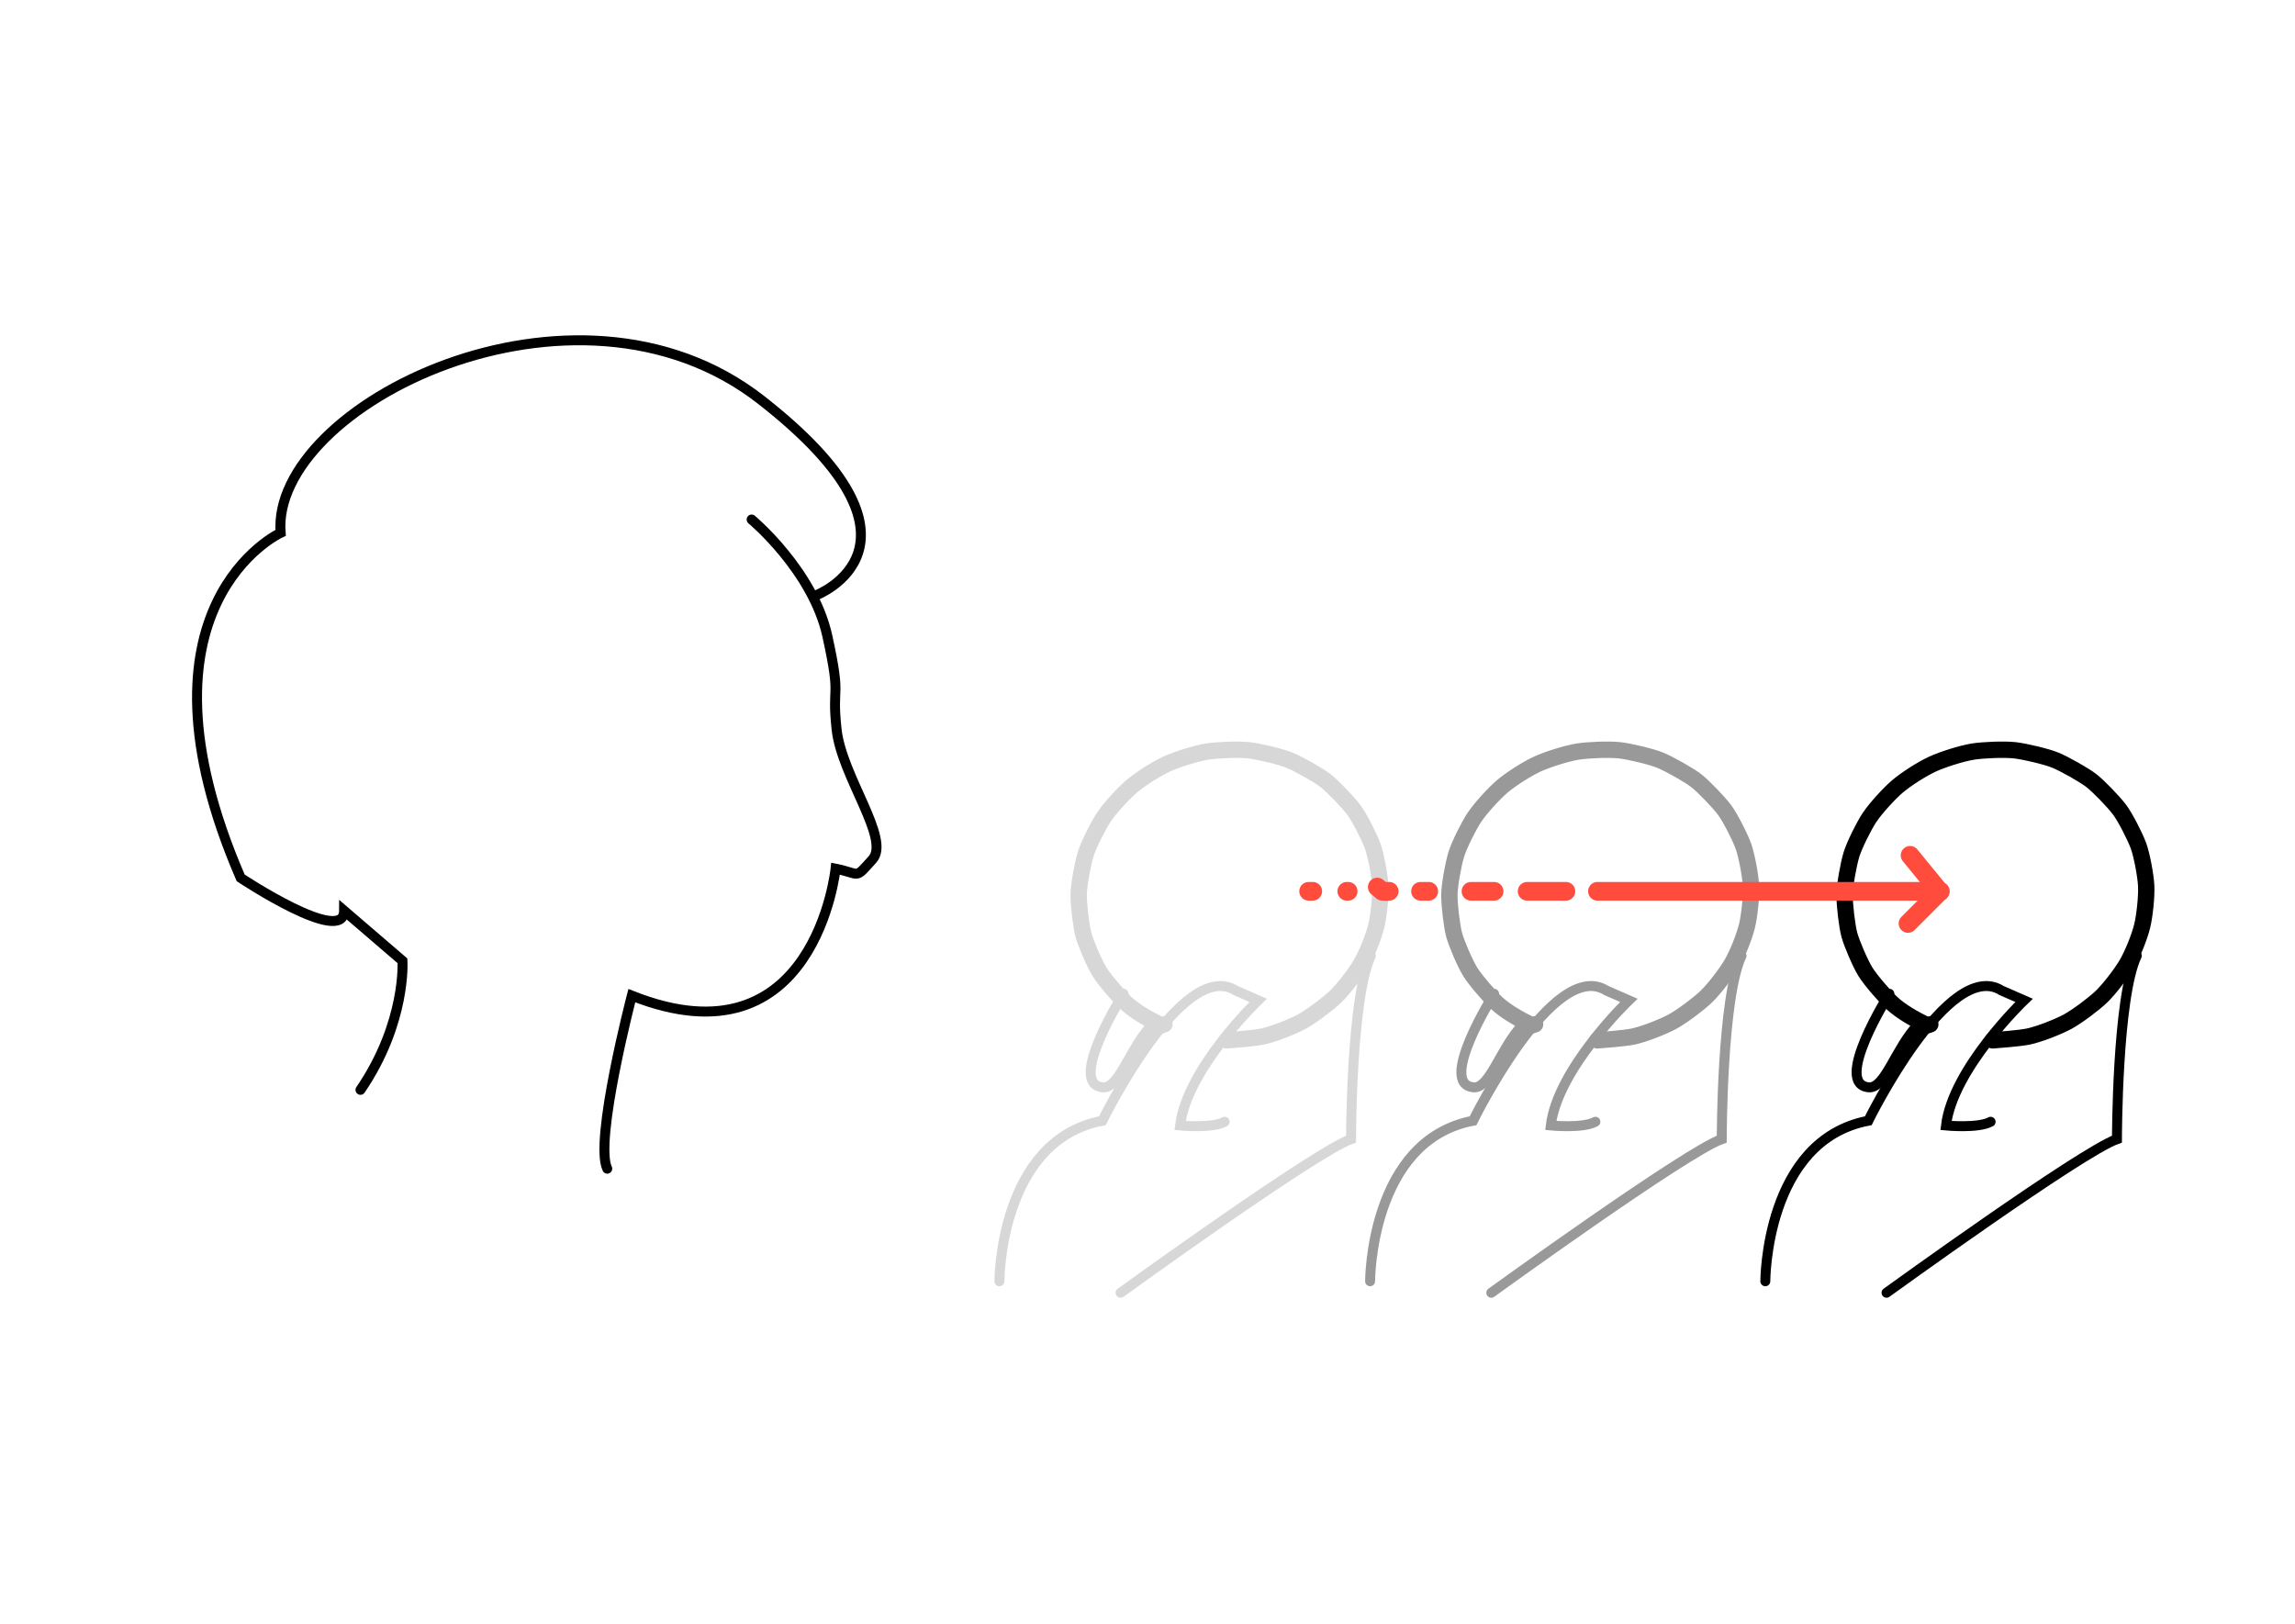
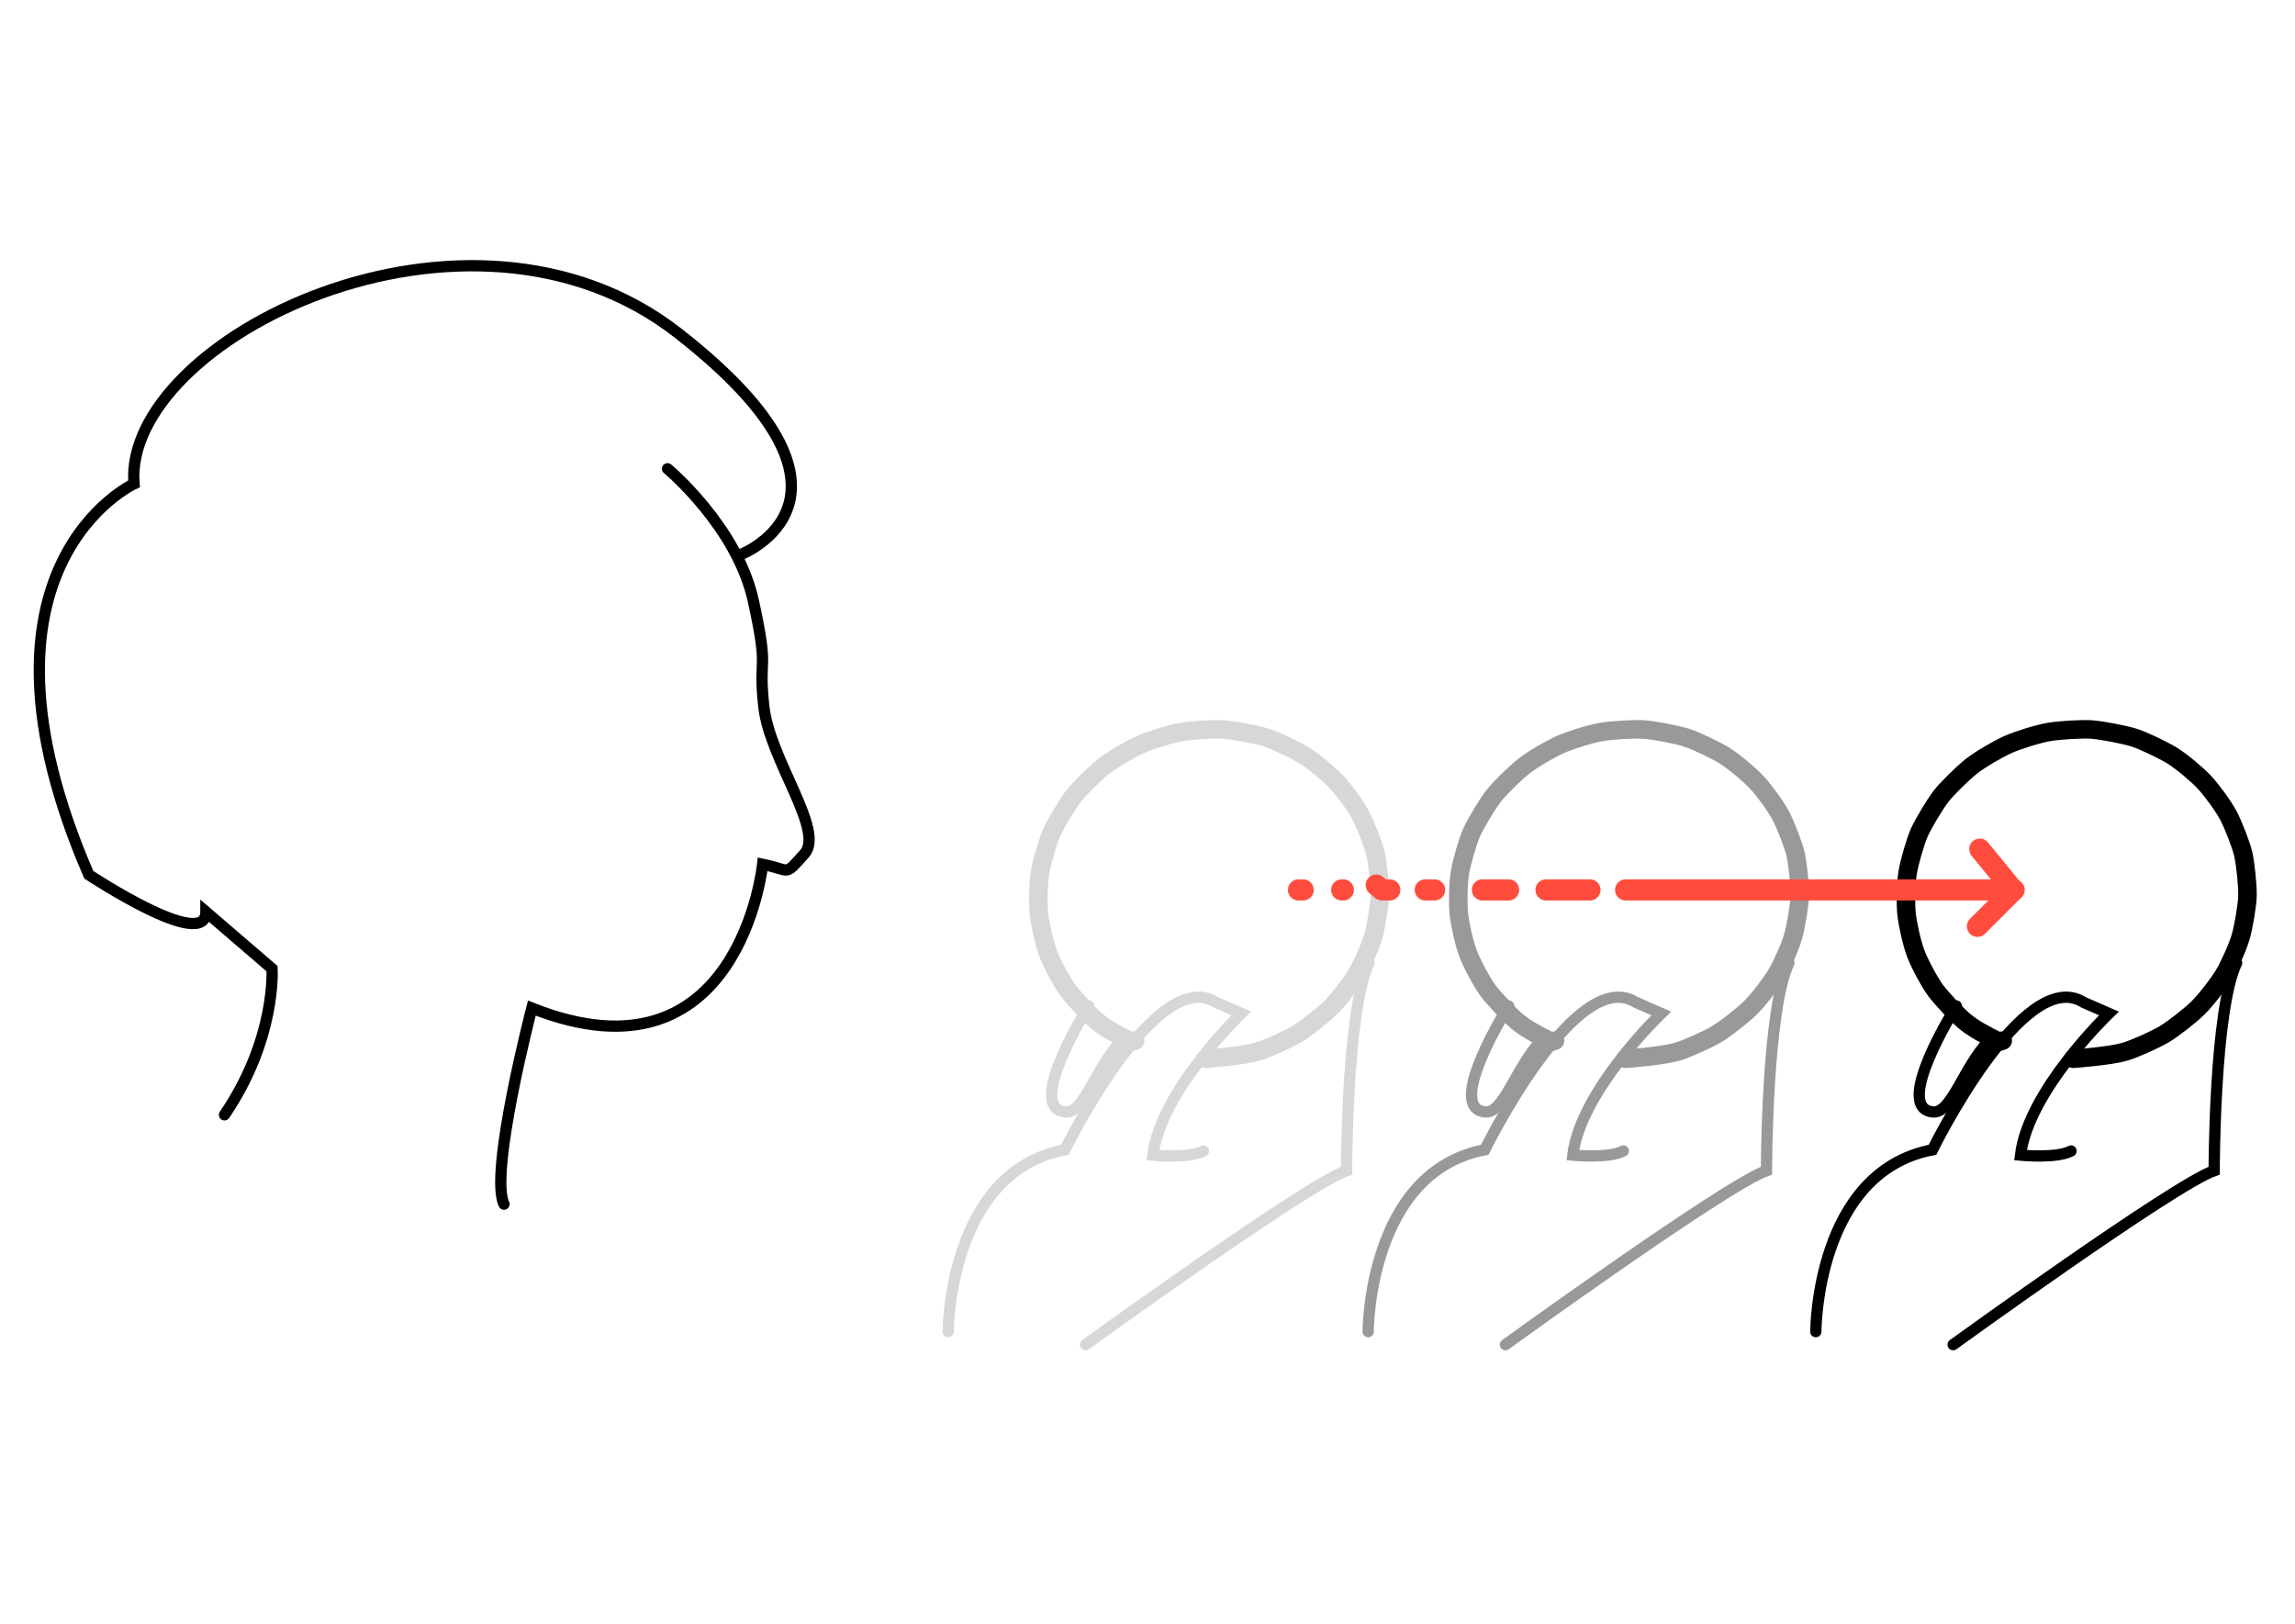
<svg xmlns="http://www.w3.org/2000/svg" width="842.00" height="595.50" viewBox="0.00 0.00 1684.00 1191.00">
  <g stroke-linecap="round" id="baseF">
-     <path d="M551.52,381.19 C551.52,381.19 596.59,418.75 607.11,466.84 C617.63,514.92 610.12,500.65 613.87,535.21 C617.63,569.77 653.69,615.60 640.17,630.62 C626.65,645.65 631.91,641.14 613.12,637.38 C613.12,637.38 598.10,783.89 463.61,730.55 C463.61,730.55 435.81,837.23 445.58,857.52" fill="none" stroke="rgb(0, 0, 0)" stroke-width="7.30" stroke-opacity="1.00" stroke-linejoin="miter" />
-     <path d="M598.85,436.78 C598.85,436.78 695.02,399.97 558.28,293.28 C421.54,186.60 198.40,297.79 205.91,390.95 C205.91,390.95 90.21,444.30 176.61,644.15 C176.61,644.15 252.49,694.48 252.49,668.19 C252.49,668.19 295.32,705.00 295.32,705.00 C295.32,705.00 298.32,750.08 264.51,799.67" fill="none" stroke="rgb(0, 0, 0)" stroke-width="7.30" stroke-opacity="1.00" stroke-linejoin="miter" />
+     <path d="M489.82,343.94 C489.82,343.94 540.89,386.50 552.80,440.96 C564.72,495.43 556.21,479.26 560.46,518.41 C564.72,557.56 605.57,609.48 590.25,626.50 C574.93,643.52 580.89,638.41 559.61,634.16 C559.61,634.16 542.59,800.11 390.25,739.69 C390.25,739.69 358.76,860.54 369.82,883.52" fill="none" stroke="rgb(0, 0, 0)" stroke-width="8.27" stroke-opacity="1.00" stroke-linejoin="miter" />
+     <path d="M543.44,406.92 C543.44,406.92 652.38,365.22 497.48,244.37 C342.59,123.51 89.82,249.47 98.33,355.01 C98.33,355.01 -32.73,415.43 65.14,641.82 C65.14,641.82 151.10,698.84 151.10,669.05 C151.10,669.05 199.61,710.75 199.61,710.75 C199.61,710.75 203.01,761.82 164.72,817.99" fill="none" stroke="rgb(0, 0, 0)" stroke-width="8.27" stroke-opacity="1.00" stroke-linejoin="miter" />
  </g>
  <g stroke-linecap="round" id="baseF_Near" opacity="0.16">
-     <path d="M854.40,751.60 C854.40,751.60 852.06,752.35 852.06,752.35 C841.73,747.23 833.16,742.28 826.54,736.31 C820.96,731.23 810.49,719.01 806.81,713.08 C802.90,706.73 796.73,692.30 794.99,685.87 C793.26,679.37 791.43,663.93 791.50,656.33 C791.58,649.74 794.35,634.08 796.59,626.87 C798.84,619.73 805.58,606.19 809.84,599.76 C814.53,592.75 824.41,582.05 830.22,577.09 C836.74,571.56 848.31,564.19 856.13,560.58 C863.12,557.38 877.14,552.85 885.61,551.48 C893.37,550.25 908.81,549.66 916.42,550.51 C924.10,551.40 939.94,555.20 946.17,557.77 C953.34,560.76 967.24,568.64 972.56,572.73 C977.85,576.84 988.84,588.20 993.42,594.29 C997.36,599.59 1004.63,613.64 1007.18,620.66 C1009.68,627.62 1012.39,642.24 1012.80,649.78 C1013.22,658.03 1011.63,672.17 1009.88,679.41 C1007.89,687.52 1002.88,699.96 998.65,707.27 C994.86,713.80 986.10,725.37 980.02,731.26 C974.34,736.73 962.21,745.78 955.33,749.56 C948.03,753.55 933.57,759.13 925.92,760.64 C919.39,761.91 904.40,763.03 900.14,763.35" fill="none" stroke="rgb(0, 0, 0)" stroke-width="12.00" stroke-opacity="1.00" stroke-linejoin="round" />
-     <path d="M733.33,940.11 C733.33,940.11 733.33,836.78 808.89,822.33 C808.89,822.33 867.78,702.33 906.67,726.78 C906.67,726.78 923.18,734.00 923.18,734.00 C923.18,734.00 870.91,784.00 865.91,825.82 C865.91,825.82 889.55,828.09 898.64,823.09" fill="none" stroke="rgb(0, 0, 0)" stroke-width="7.30" stroke-opacity="1.00" stroke-linejoin="miter" />
-     <path d="M822.27,948.55 C822.27,948.55 965.45,844.91 991.36,835.82 C991.36,835.82 991.36,731.73 1005.91,701.27" fill="none" stroke="rgb(0, 0, 0)" stroke-width="7.30" stroke-opacity="1.00" stroke-linejoin="miter" />
-     <path d="M824.36,729.18 C824.36,729.18 782.35,795.74 809.36,797.82 C821.18,798.73 828.91,769.18 845.27,751.91" fill="none" stroke="rgb(0, 0, 0)" stroke-width="7.30" stroke-opacity="1.00" stroke-linejoin="miter" />
+     <path d="M832.92,763.54 C832.92,763.54 830.27,764.39 830.27,764.39 C819.38,758.98 811.31,754.70 804.70,749.13 C798.99,744.27 788.26,732.87 783.59,726.62 C779.18,720.69 771.99,707.20 769.15,699.76 C766.21,691.97 763.10,677.92 762.33,670.42 C761.58,662.96 761.78,648.55 763.17,640.14 C764.45,632.54 768.96,616.88 771.75,610.75 C775.04,603.61 782.92,590.50 787.71,584.18 C791.84,578.78 803.72,567.15 809.95,562.25 C816.85,556.85 829.78,549.40 836.91,546.24 C844.04,543.11 858.29,538.55 866.98,537.06 C874.84,535.74 891.57,534.74 898.43,535.29 C906.41,535.96 921.61,538.88 929.22,541.21 C935.74,543.23 950.64,550.32 957.27,554.43 C964.59,558.99 975.67,568.42 980.84,573.92 C986.00,579.44 994.61,591.03 998.59,598.52 C1002.17,605.31 1008.00,620.34 1009.44,626.82 C1011.09,634.37 1012.61,649.29 1012.52,657.05 C1012.42,663.70 1009.74,679.71 1007.61,687.15 C1005.23,695.37 999.15,708.64 995.22,715.20 C991.27,721.77 982.33,733.49 976.16,739.58 C970.43,745.21 957.81,755.08 951.41,758.87 C944.49,762.93 930.20,769.42 922.56,771.69 C911.92,774.81 887.19,776.66 884.73,776.85" fill="none" stroke="rgb(0, 0, 0)" stroke-width="13.59" stroke-opacity="1.00" stroke-linejoin="round" />
+     <path d="M695.78,977.08 C695.78,977.08 695.78,860.02 781.37,843.66 C781.37,843.66 848.08,707.73 892.13,735.42 C892.13,735.42 910.84,743.60 910.84,743.60 C910.84,743.60 851.63,800.24 845.96,847.61 C845.96,847.61 872.74,850.18 883.03,844.52" fill="none" stroke="rgb(0, 0, 0)" stroke-width="8.27" stroke-opacity="1.00" stroke-linejoin="miter" />
+     <path d="M796.53,986.63 C796.53,986.63 958.72,869.24 988.07,858.94 C988.07,858.94 988.07,741.03 1004.55,706.53" fill="none" stroke="rgb(0, 0, 0)" stroke-width="8.27" stroke-opacity="1.00" stroke-linejoin="miter" />
+     <path d="M798.90,738.14 C798.90,738.14 751.30,813.54 781.91,815.89 C795.30,816.92 804.05,783.45 822.58,763.89" fill="none" stroke="rgb(0, 0, 0)" stroke-width="8.27" stroke-opacity="1.00" stroke-linejoin="miter" />
  </g>
  <g stroke-linecap="round" id="baseF_Middle" opacity="0.40">
-     <path d="M1126.40,751.60 C1126.40,751.60 1124.06,752.35 1124.06,752.35 C1113.73,747.23 1105.16,742.28 1098.54,736.31 C1092.96,731.23 1082.49,719.01 1078.81,713.08 C1074.90,706.73 1068.73,692.30 1066.99,685.87 C1065.26,679.37 1063.43,663.93 1063.50,656.33 C1063.58,649.74 1066.35,634.08 1068.59,626.87 C1070.84,619.73 1077.58,606.19 1081.84,599.76 C1086.53,592.75 1096.41,582.05 1102.22,577.09 C1108.74,571.56 1120.31,564.19 1128.13,560.58 C1135.12,557.38 1149.14,552.85 1157.61,551.48 C1165.37,550.25 1180.81,549.66 1188.42,550.51 C1196.10,551.40 1211.94,555.20 1218.17,557.77 C1225.34,560.76 1239.24,568.64 1244.56,572.73 C1249.85,576.84 1260.84,588.20 1265.42,594.29 C1269.36,599.59 1276.63,613.64 1279.18,620.66 C1281.68,627.62 1284.39,642.24 1284.80,649.78 C1285.22,658.03 1283.63,672.17 1281.88,679.41 C1279.89,687.52 1274.88,699.96 1270.65,707.27 C1266.86,713.80 1258.10,725.37 1252.02,731.26 C1246.34,736.73 1234.21,745.78 1227.33,749.56 C1220.03,753.55 1205.57,759.13 1197.92,760.64 C1191.39,761.91 1176.40,763.03 1172.14,763.35" fill="none" stroke="rgb(0, 0, 0)" stroke-width="12.00" stroke-opacity="1.00" stroke-linejoin="round" />
-     <path d="M1005.33,940.11 C1005.33,940.11 1005.33,836.78 1080.89,822.33 C1080.89,822.33 1139.78,702.33 1178.67,726.78 C1178.67,726.78 1195.18,734.00 1195.18,734.00 C1195.18,734.00 1142.91,784.00 1137.91,825.82 C1137.91,825.82 1161.55,828.09 1170.64,823.09" fill="none" stroke="rgb(0, 0, 0)" stroke-width="7.30" stroke-opacity="1.00" stroke-linejoin="miter" />
-     <path d="M1094.27,948.55 C1094.27,948.55 1237.45,844.91 1263.36,835.82 C1263.36,835.82 1263.36,731.73 1277.91,701.27" fill="none" stroke="rgb(0, 0, 0)" stroke-width="7.30" stroke-opacity="1.00" stroke-linejoin="miter" />
-     <path d="M1096.36,729.18 C1096.36,729.18 1054.35,795.74 1081.36,797.82 C1093.18,798.73 1100.91,769.18 1117.27,751.91" fill="none" stroke="rgb(0, 0, 0)" stroke-width="7.30" stroke-opacity="1.00" stroke-linejoin="miter" />
+     <path d="M1141.04,763.54 C1141.04,763.54 1138.38,764.39 1138.38,764.39 C1127.49,758.98 1119.43,754.70 1112.82,749.13 C1107.11,744.27 1096.37,732.87 1091.70,726.62 C1087.30,720.69 1080.11,707.20 1077.27,699.76 C1074.32,691.97 1071.22,677.92 1070.44,670.42 C1069.70,662.96 1069.89,648.55 1071.28,640.14 C1072.56,632.54 1077.07,616.88 1079.87,610.75 C1083.15,603.61 1091.03,590.50 1095.82,584.18 C1099.96,578.78 1111.84,567.15 1118.06,562.25 C1124.96,556.85 1137.89,549.40 1145.02,546.24 C1152.16,543.11 1166.41,538.55 1175.10,537.06 C1182.96,535.74 1199.69,534.74 1206.54,535.29 C1214.53,535.96 1229.73,538.88 1237.34,541.21 C1243.86,543.23 1258.76,550.32 1265.39,554.43 C1272.70,558.99 1283.78,568.42 1288.96,573.92 C1294.12,579.44 1302.73,591.03 1306.71,598.52 C1310.28,605.31 1316.12,620.34 1317.56,626.82 C1319.21,634.37 1320.72,649.29 1320.63,657.05 C1320.53,663.70 1317.86,679.71 1315.73,687.15 C1313.35,695.37 1307.27,708.64 1303.34,715.20 C1299.38,721.77 1290.45,733.49 1284.27,739.58 C1278.54,745.21 1265.93,755.08 1259.52,758.87 C1252.60,762.93 1238.32,769.42 1230.67,771.69 C1220.04,774.81 1195.31,776.66 1192.85,776.85" fill="none" stroke="rgb(0, 0, 0)" stroke-width="13.59" stroke-opacity="1.00" stroke-linejoin="round" />
+     <path d="M1003.90,977.08 C1003.90,977.08 1003.90,860.02 1089.48,843.66 C1089.48,843.66 1156.19,707.73 1200.25,735.42 C1200.25,735.42 1218.95,743.60 1218.95,743.60 C1218.95,743.60 1159.74,800.24 1154.08,847.61 C1154.08,847.61 1180.85,850.18 1191.15,844.52" fill="none" stroke="rgb(0, 0, 0)" stroke-width="8.27" stroke-opacity="1.00" stroke-linejoin="miter" />
+     <path d="M1104.65,986.63 C1104.65,986.63 1266.84,869.24 1296.19,858.94 C1296.19,858.94 1296.19,741.03 1312.66,706.53" fill="none" stroke="rgb(0, 0, 0)" stroke-width="8.27" stroke-opacity="1.00" stroke-linejoin="miter" />
+     <path d="M1107.01,738.14 C1107.01,738.14 1059.42,813.54 1090.02,815.89 C1103.41,816.92 1112.16,783.45 1130.70,763.89" fill="none" stroke="rgb(0, 0, 0)" stroke-width="8.27" stroke-opacity="1.00" stroke-linejoin="miter" />
  </g>
  <g stroke-linecap="round" id="baseF_Far">
-     <path d="M1416.40,751.60 C1416.40,751.60 1414.06,752.35 1414.06,752.35 C1403.73,747.23 1395.16,742.28 1388.54,736.31 C1382.96,731.23 1372.49,719.01 1368.81,713.08 C1364.90,706.73 1358.73,692.30 1356.99,685.87 C1355.26,679.37 1353.43,663.93 1353.50,656.33 C1353.58,649.74 1356.35,634.08 1358.59,626.87 C1360.84,619.73 1367.58,606.19 1371.84,599.76 C1376.53,592.75 1386.41,582.05 1392.22,577.09 C1398.74,571.56 1410.31,564.19 1418.13,560.58 C1425.12,557.38 1439.14,552.85 1447.61,551.48 C1455.37,550.25 1470.81,549.66 1478.42,550.51 C1486.10,551.40 1501.94,555.20 1508.17,557.77 C1515.34,560.76 1529.24,568.64 1534.56,572.73 C1539.85,576.84 1550.84,588.20 1555.42,594.29 C1559.36,599.59 1566.63,613.64 1569.18,620.66 C1571.68,627.62 1574.39,642.24 1574.80,649.78 C1575.22,658.03 1573.63,672.17 1571.88,679.41 C1569.89,687.52 1564.88,699.96 1560.65,707.27 C1556.86,713.80 1548.10,725.37 1542.02,731.26 C1536.34,736.73 1524.21,745.78 1517.33,749.56 C1510.03,753.55 1495.57,759.13 1487.92,760.64 C1481.39,761.91 1466.40,763.03 1462.14,763.35" fill="none" stroke="rgb(0, 0, 0)" stroke-width="12.00" stroke-opacity="1.00" stroke-linejoin="round" />
-     <path d="M1295.33,940.11 C1295.33,940.11 1295.33,836.78 1370.89,822.33 C1370.89,822.33 1429.78,702.33 1468.67,726.78 C1468.67,726.78 1485.18,734.00 1485.18,734.00 C1485.18,734.00 1432.91,784.00 1427.91,825.82 C1427.91,825.82 1451.55,828.09 1460.64,823.09" fill="none" stroke="rgb(0, 0, 0)" stroke-width="7.30" stroke-opacity="1.00" stroke-linejoin="miter" />
-     <path d="M1384.27,948.55 C1384.27,948.55 1527.45,844.91 1553.36,835.82 C1553.36,835.82 1553.36,731.73 1567.91,701.27" fill="none" stroke="rgb(0, 0, 0)" stroke-width="7.30" stroke-opacity="1.00" stroke-linejoin="miter" />
-     <path d="M1386.36,729.18 C1386.36,729.18 1344.35,795.74 1371.36,797.82 C1383.18,798.73 1390.91,769.18 1407.27,751.91" fill="none" stroke="rgb(0, 0, 0)" stroke-width="7.30" stroke-opacity="1.00" stroke-linejoin="miter" />
+     <path d="M1469.54,763.54 C1469.54,763.54 1466.89,764.39 1466.89,764.39 C1456.00,758.98 1447.93,754.70 1441.32,749.13 C1435.61,744.27 1424.88,732.87 1420.20,726.62 C1415.80,720.69 1408.61,707.20 1405.77,699.76 C1402.83,691.97 1399.72,677.92 1398.95,670.42 C1398.20,662.96 1398.40,648.55 1399.79,640.14 C1401.07,632.54 1405.58,616.88 1408.37,610.75 C1411.66,603.61 1419.53,590.50 1424.33,584.18 C1428.46,578.78 1440.34,567.15 1446.57,562.25 C1453.47,556.85 1466.40,549.40 1473.53,546.24 C1480.66,543.11 1494.91,538.55 1503.60,537.06 C1511.46,535.74 1528.19,534.74 1535.05,535.29 C1543.03,535.96 1558.23,538.88 1565.84,541.21 C1572.36,543.23 1587.26,550.32 1593.89,554.43 C1601.21,558.99 1612.29,568.42 1617.46,573.92 C1622.62,579.44 1631.23,591.03 1635.21,598.52 C1638.79,605.31 1644.62,620.34 1646.06,626.82 C1647.71,634.37 1649.23,649.29 1649.14,657.05 C1649.03,663.70 1646.36,679.71 1644.23,687.15 C1641.85,695.37 1635.77,708.64 1631.84,715.20 C1627.89,721.77 1618.95,733.49 1612.78,739.58 C1607.05,745.21 1594.43,755.08 1588.02,758.87 C1581.11,762.93 1566.82,769.42 1559.18,771.69 C1548.54,774.81 1523.81,776.66 1521.35,776.85" fill="none" stroke="rgb(0, 0, 0)" stroke-width="13.59" stroke-opacity="1.00" stroke-linejoin="round" />
+     <path d="M1332.40,977.08 C1332.40,977.08 1332.40,860.02 1417.99,843.66 C1417.99,843.66 1484.70,707.73 1528.75,735.42 C1528.75,735.42 1547.46,743.60 1547.46,743.60 C1547.46,743.60 1488.24,800.24 1482.58,847.61 C1482.58,847.61 1509.36,850.18 1519.65,844.52" fill="none" stroke="rgb(0, 0, 0)" stroke-width="8.27" stroke-opacity="1.00" stroke-linejoin="miter" />
+     <path d="M1433.15,986.63 C1433.15,986.63 1595.34,869.24 1624.69,858.94 C1624.69,858.94 1624.69,741.03 1641.17,706.53" fill="none" stroke="rgb(0, 0, 0)" stroke-width="8.27" stroke-opacity="1.00" stroke-linejoin="miter" />
+     <path d="M1435.52,738.14 C1435.52,738.14 1387.92,813.54 1418.53,815.89 C1431.91,816.92 1440.67,783.45 1459.20,763.89" fill="none" stroke="rgb(0, 0, 0)" stroke-width="8.27" stroke-opacity="1.00" stroke-linejoin="miter" />
  </g>
  <g stroke-linecap="round" id="Highlight">
-     <path d="M960.23,653.98 L963.26,653.98" fill="none" stroke="rgb(255, 76, 61)" stroke-width="13.70" stroke-opacity="1.00" stroke-linejoin="round" />
-     <path d="M988.23,653.98 L989.25,653.98" fill="none" stroke="rgb(255, 76, 61)" stroke-width="13.70" stroke-opacity="1.00" stroke-linejoin="round" />
-     <path d="M1010.59,650.86 L1014.31,653.98 L1019.34,653.98" fill="none" stroke="rgb(255, 76, 61)" stroke-width="13.70" stroke-opacity="1.00" stroke-linejoin="round" />
-     <path d="M1042.33,653.98 L1048.37,653.98" fill="none" stroke="rgb(255, 76, 61)" stroke-width="13.70" stroke-opacity="1.00" stroke-linejoin="round" />
-     <path d="M1079.36,653.98 L1096.32,653.98" fill="none" stroke="rgb(255, 76, 61)" stroke-width="13.70" stroke-opacity="1.00" stroke-linejoin="round" />
-     <path d="M1120.56,653.98 L1149.02,653.98" fill="none" stroke="rgb(255, 76, 61)" stroke-width="13.70" stroke-opacity="1.00" stroke-linejoin="round" />
-     <path d="M1172.16,653.98 L1423.78,653.98" fill="none" stroke="rgb(255, 76, 61)" stroke-width="13.70" stroke-opacity="1.00" stroke-linejoin="round" />
-     <path d="M1423.36,654.24 L1401.55,627.58" fill="none" stroke="rgb(255, 76, 61)" stroke-width="13.70" stroke-opacity="1.00" stroke-linejoin="round" />
-     <path d="M1423.36,654.24 L1400.03,677.58" fill="none" stroke="rgb(255, 76, 61)" stroke-width="13.70" stroke-opacity="1.00" stroke-linejoin="round" />
+     <path d="M952.81,652.96 L956.23,652.96" fill="none" stroke="rgb(255, 76, 61)" stroke-width="15.52" stroke-opacity="1.00" stroke-linejoin="round" />
+     <path d="M984.52,652.96 L985.68,652.96" fill="none" stroke="rgb(255, 76, 61)" stroke-width="15.52" stroke-opacity="1.00" stroke-linejoin="round" />
+     <path d="M1009.85,649.42 L1014.06,652.96 L1019.77,652.96" fill="none" stroke="rgb(255, 76, 61)" stroke-width="15.52" stroke-opacity="1.00" stroke-linejoin="round" />
+     <path d="M1045.81,652.96 L1052.65,652.96" fill="none" stroke="rgb(255, 76, 61)" stroke-width="15.52" stroke-opacity="1.00" stroke-linejoin="round" />
+     <path d="M1087.75,652.96 L1106.96,652.96" fill="none" stroke="rgb(255, 76, 61)" stroke-width="15.52" stroke-opacity="1.00" stroke-linejoin="round" />
+     <path d="M1134.42,652.96 L1166.66,652.96" fill="none" stroke="rgb(255, 76, 61)" stroke-width="15.52" stroke-opacity="1.00" stroke-linejoin="round" />
+     <path d="M1192.87,652.96 L1477.90,652.96" fill="none" stroke="rgb(255, 76, 61)" stroke-width="15.52" stroke-opacity="1.00" stroke-linejoin="round" />
+     <path d="M1477.43,653.25 L1452.72,623.05" fill="none" stroke="rgb(255, 76, 61)" stroke-width="15.52" stroke-opacity="1.00" stroke-linejoin="round" />
+     <path d="M1477.43,653.25 L1451.00,679.68" fill="none" stroke="rgb(255, 76, 61)" stroke-width="15.52" stroke-opacity="1.00" stroke-linejoin="round" />
  </g>
</svg>
